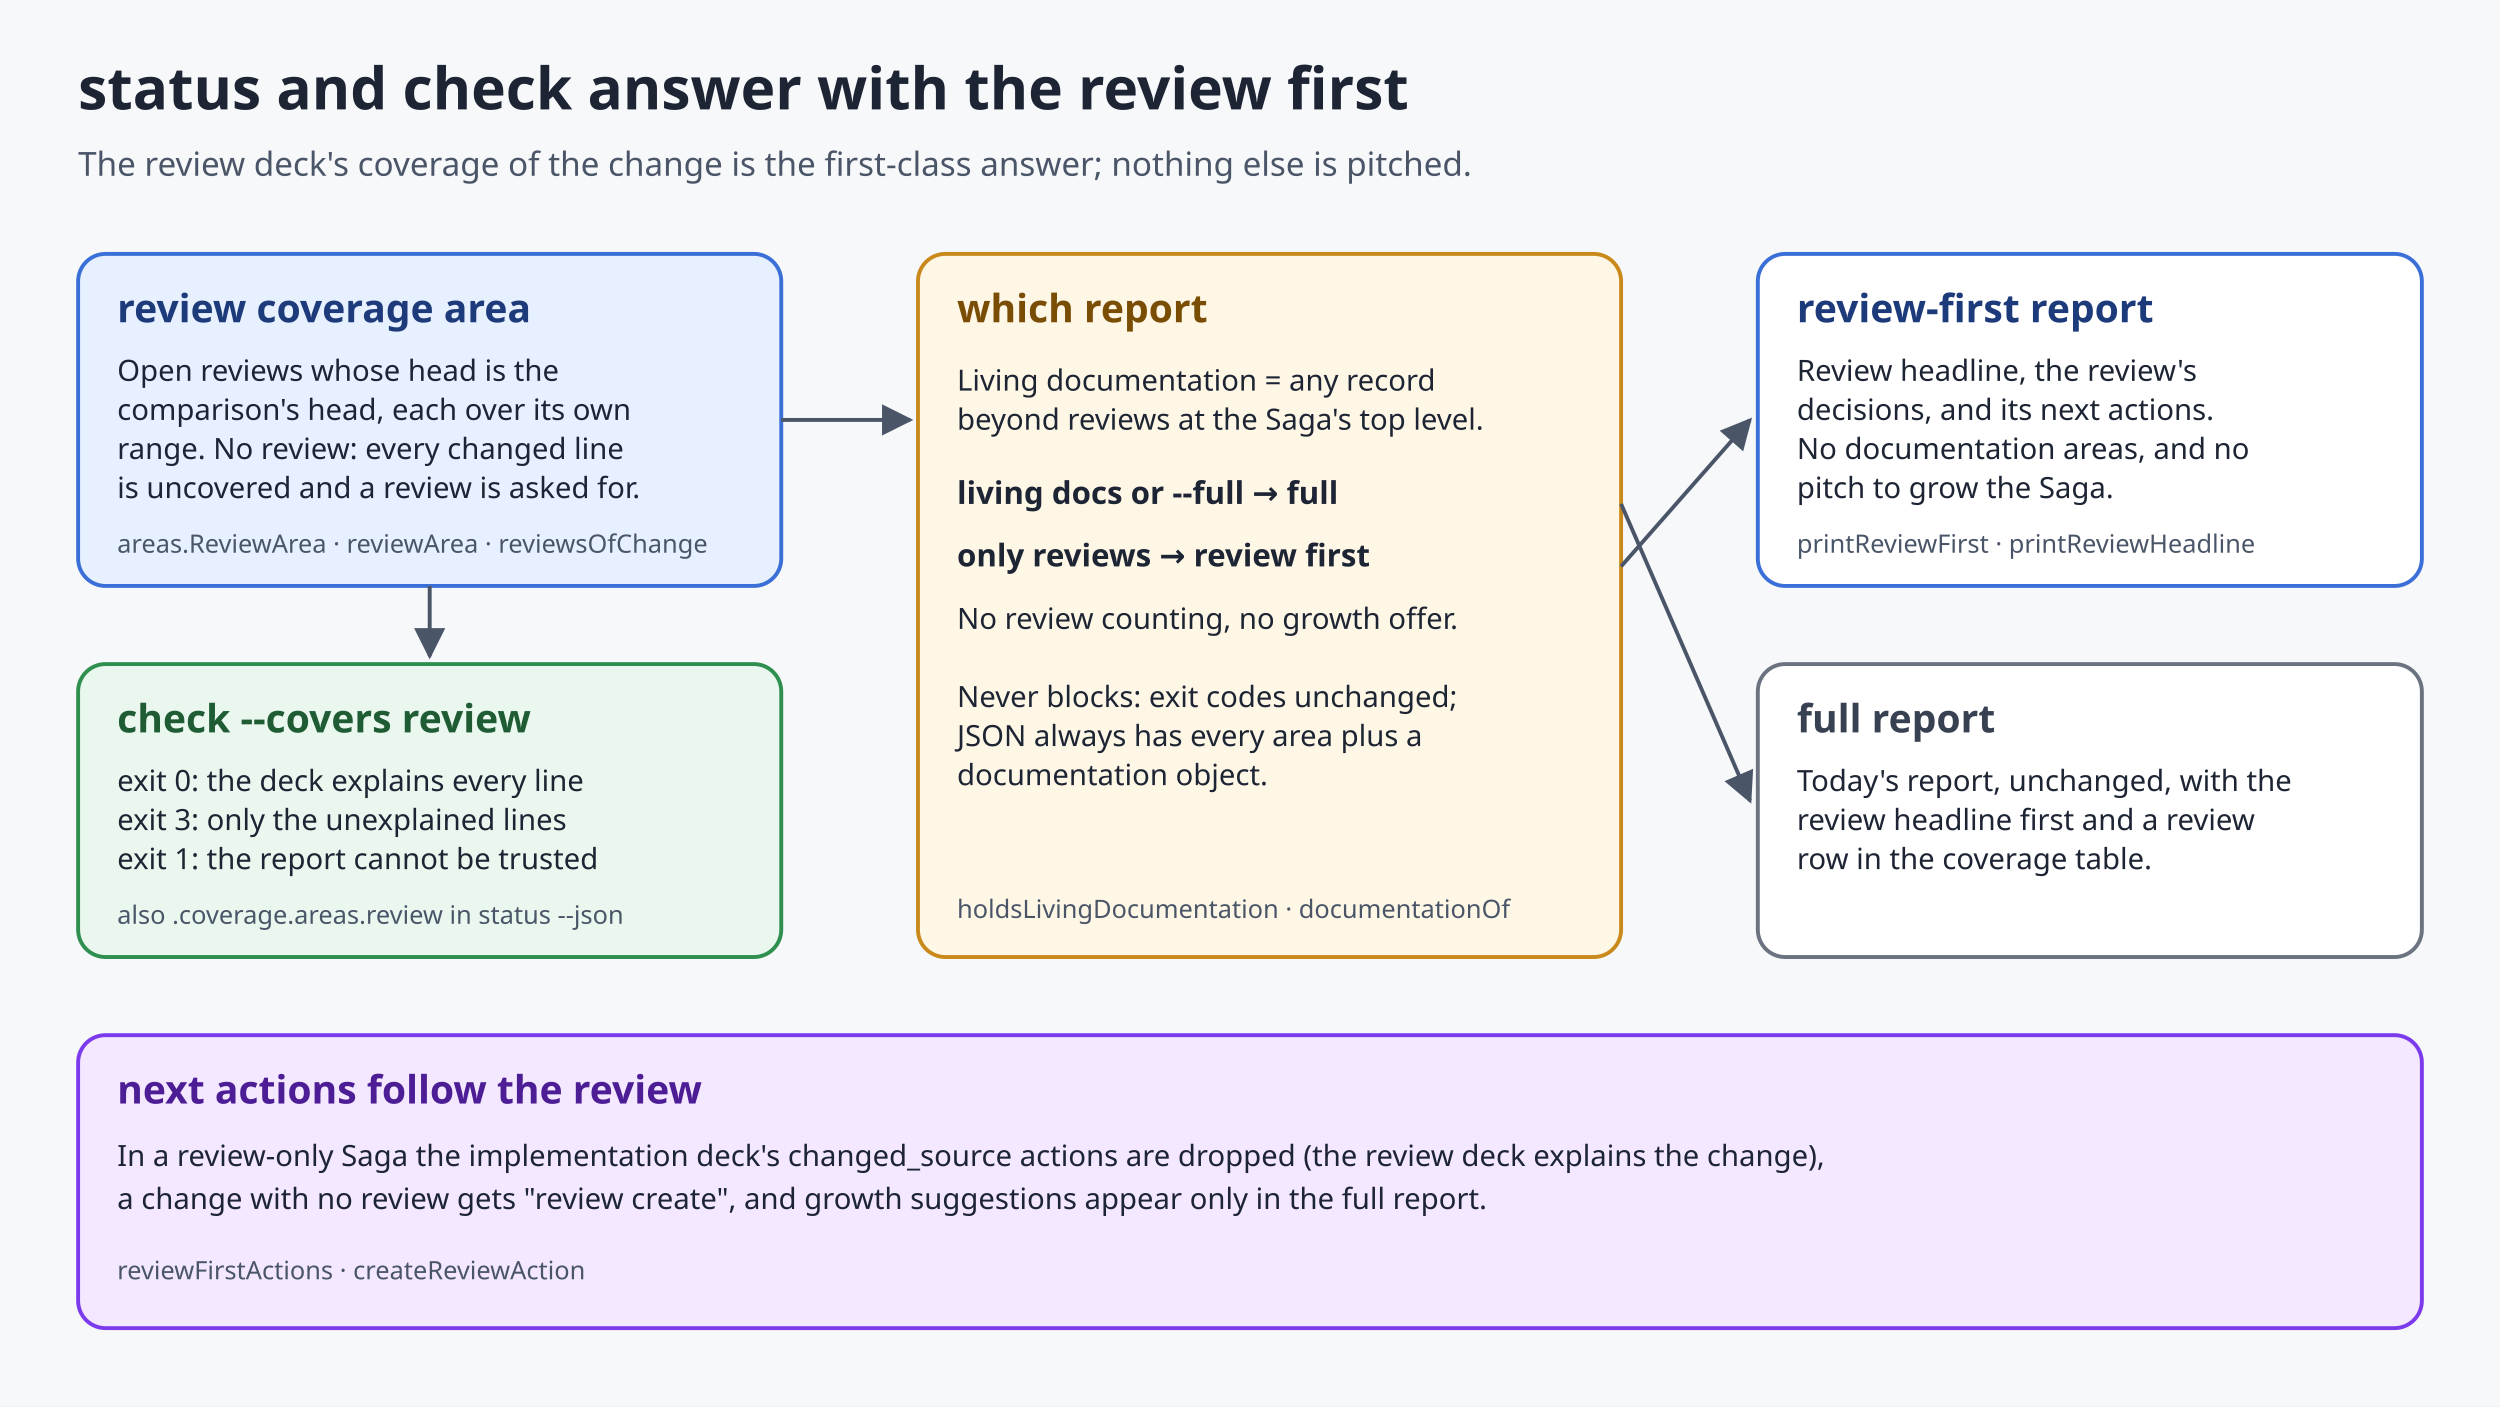
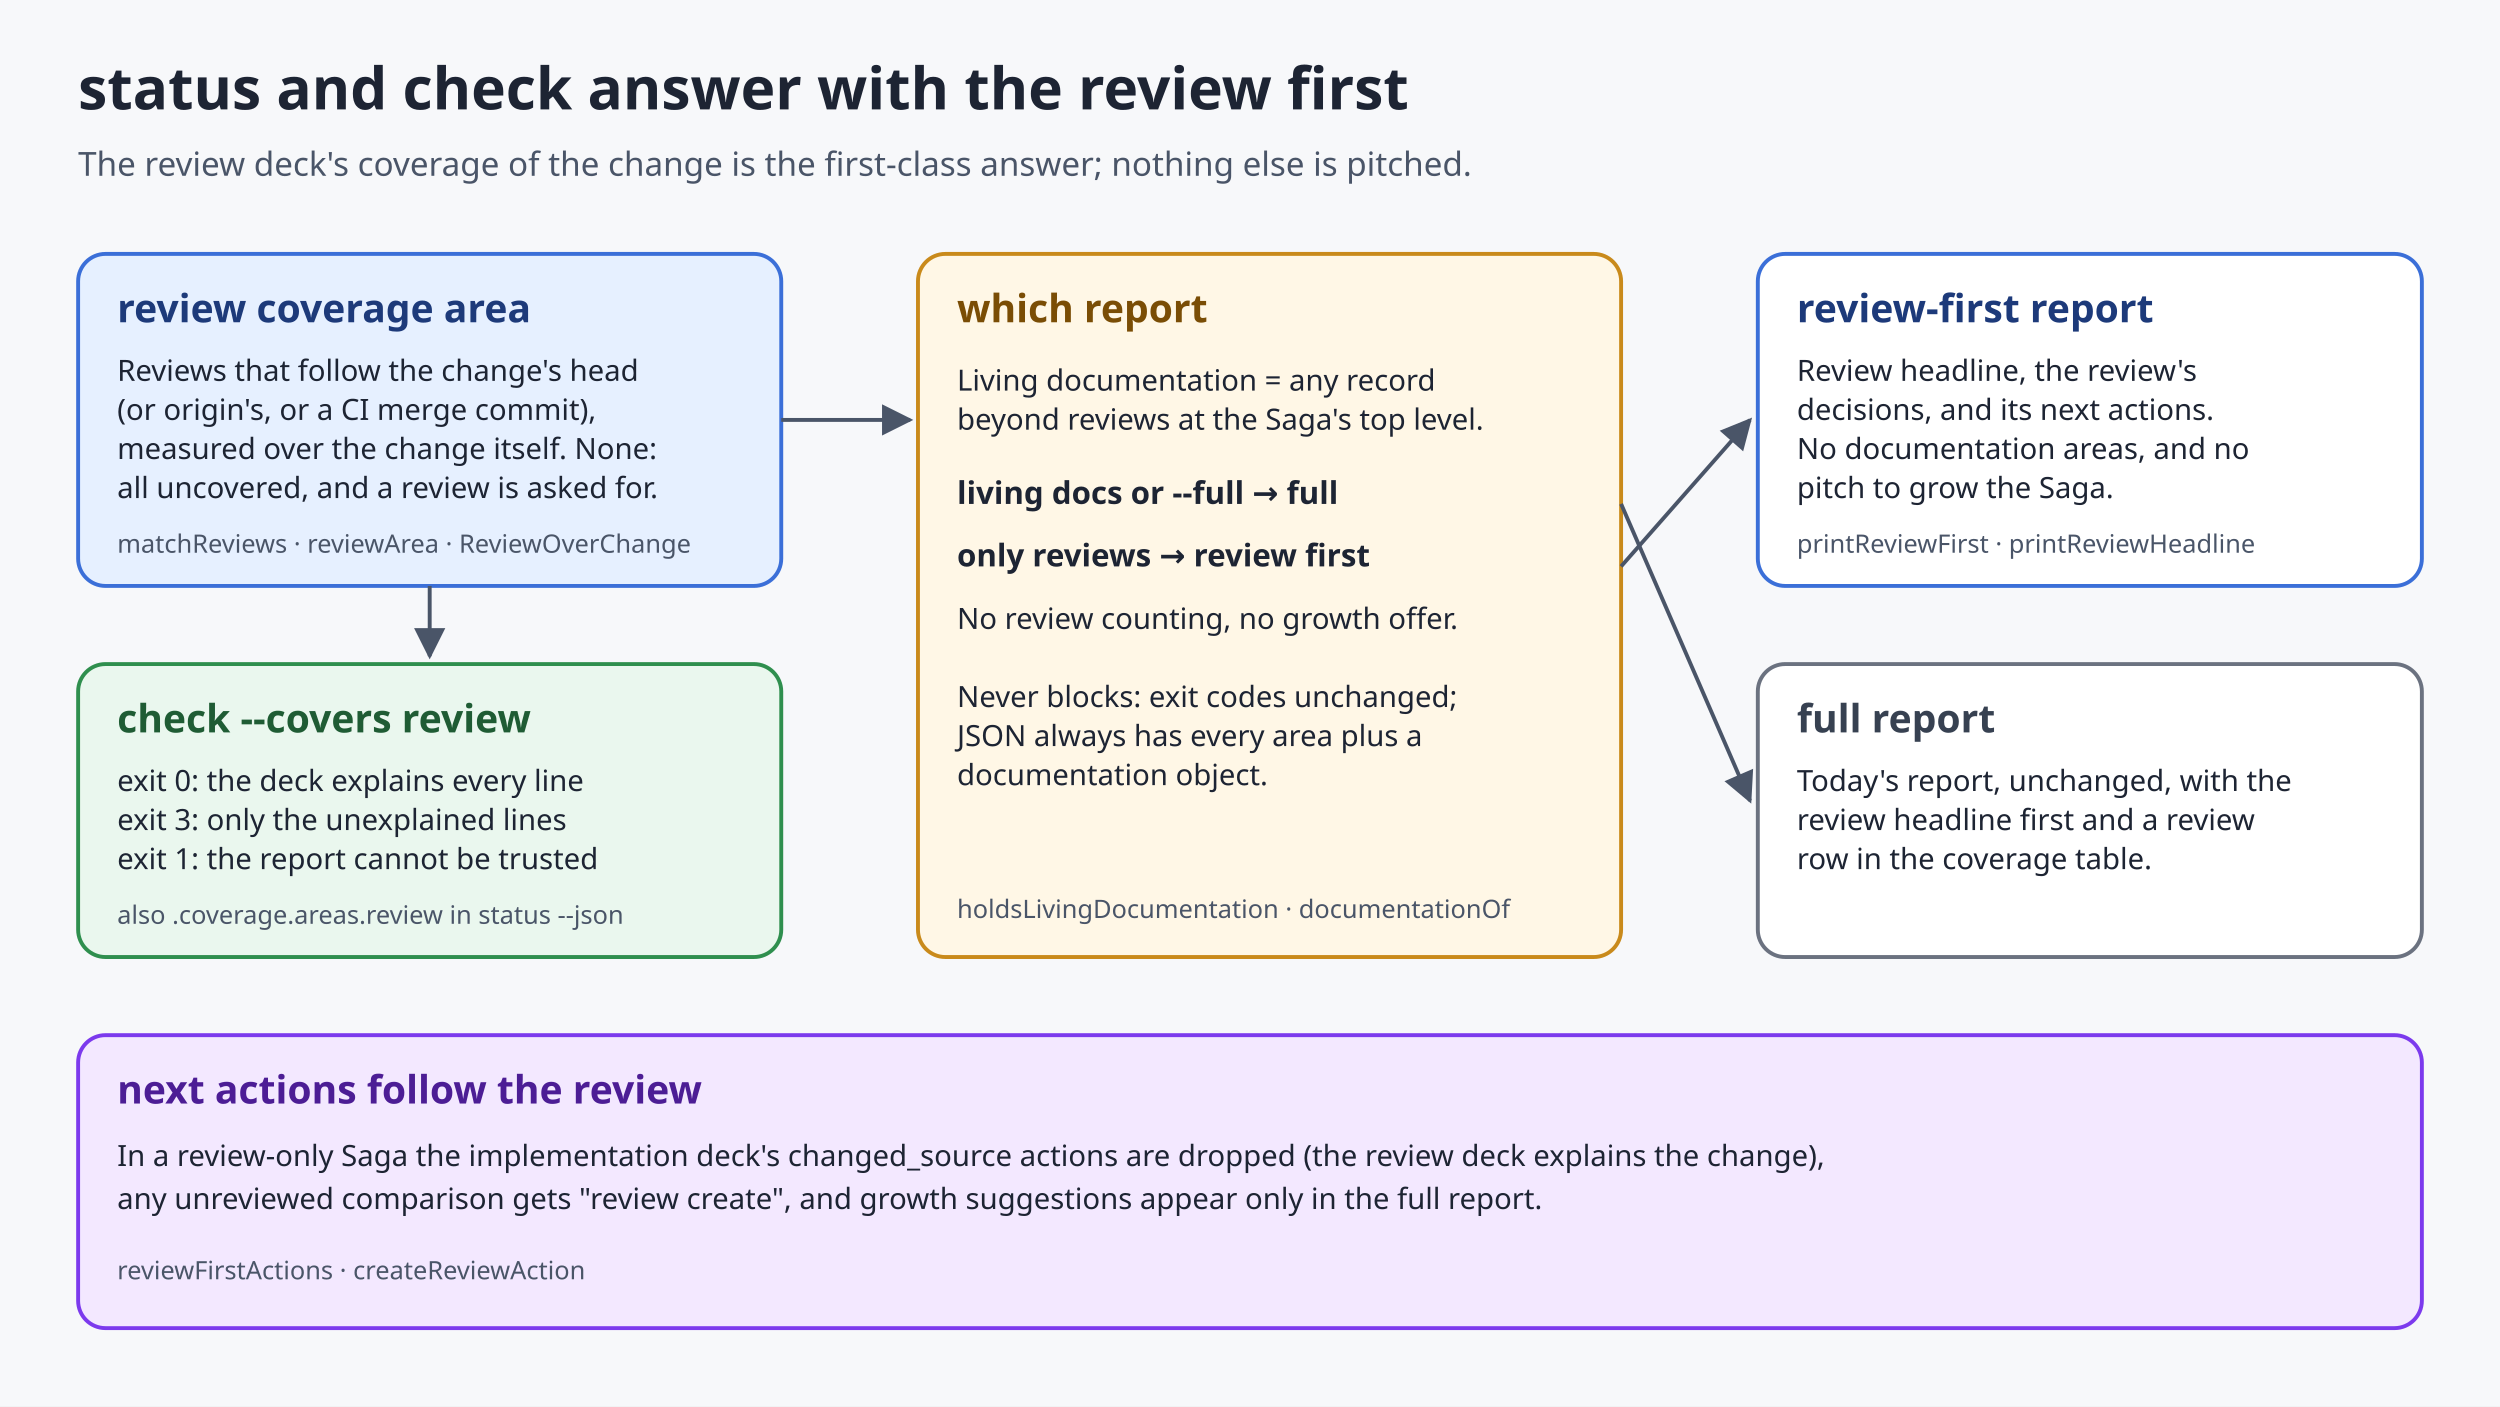
<svg xmlns="http://www.w3.org/2000/svg" viewBox="0 0 1280 720" font-family="system-ui, sans-serif">
  <rect width="1280" height="720" fill="#f7f8fa" />
  <text x="40" y="56" font-size="30" font-weight="700" fill="#1d2433">status and check answer with the review first</text>
  <text x="40" y="90" font-size="17" fill="#4a5568">The review deck's coverage of the change is the first-class answer; nothing else is pitched.</text>
  <defs>
    <marker id="arrow" viewBox="0 0 10 10" refX="9" refY="5" markerWidth="8" markerHeight="8" orient="auto">
      <path d="M0,0 L10,5 L0,10 z" fill="#4a5568" />
    </marker>
  </defs>
  <g id="review-area">
    <rect x="40" y="130" width="360" height="170" rx="14" fill="#e6f0ff" stroke="#3b6fd8" stroke-width="2" />
    <text x="60" y="165" font-size="20" font-weight="700" fill="#1d3a7a">review coverage area</text>
-     <text x="60" y="195" font-size="15" fill="#1d2433">Open reviews whose head is the</text>
-     <text x="60" y="215" font-size="15" fill="#1d2433">comparison's head, each over its own</text>
-     <text x="60" y="235" font-size="15" fill="#1d2433">range. No review: every changed line</text>
-     <text x="60" y="255" font-size="15" fill="#1d2433">is uncovered and a review is asked for.</text>
-     <text x="60" y="283" font-size="13" fill="#4a5568">areas.ReviewArea · reviewArea · reviewsOfChange</text>
+     <text x="60" y="195" font-size="15" fill="#1d2433">Reviews that follow the change's head</text>
+     <text x="60" y="215" font-size="15" fill="#1d2433">(or origin's, or a CI merge commit),</text>
+     <text x="60" y="235" font-size="15" fill="#1d2433">measured over the change itself. None:</text>
+     <text x="60" y="255" font-size="15" fill="#1d2433">all uncovered, and a review is asked for.</text>
+     <text x="60" y="283" font-size="13" fill="#4a5568">matchReviews · reviewArea · ReviewOverChange</text>
  </g>
  <g id="check-review">
    <rect x="40" y="340" width="360" height="150" rx="14" fill="#eaf7ee" stroke="#2f8f4e" stroke-width="2" />
    <text x="60" y="375" font-size="20" font-weight="700" fill="#1f5c34">check --covers review</text>
    <text x="60" y="405" font-size="15" fill="#1d2433">exit 0: the deck explains every line</text>
    <text x="60" y="425" font-size="15" fill="#1d2433">exit 3: only the unexplained lines</text>
    <text x="60" y="445" font-size="15" fill="#1d2433">exit 1: the report cannot be trusted</text>
    <text x="60" y="473" font-size="13" fill="#4a5568">also .coverage.areas.review in status --json</text>
  </g>
  <line x1="220" y1="300" x2="220" y2="336" stroke="#4a5568" stroke-width="2" marker-end="url(#arrow)" />
  <g id="growth-rule">
    <rect x="470" y="130" width="360" height="360" rx="14" fill="#fff7e6" stroke="#c98a1b" stroke-width="2" />
    <text x="490" y="165" font-size="20" font-weight="700" fill="#7a4d05">which report</text>
    <text x="490" y="200" font-size="15" fill="#1d2433">Living documentation = any record</text>
    <text x="490" y="220" font-size="15" fill="#1d2433">beyond reviews at the Saga's top level.</text>
    <text x="490" y="258" font-size="16" font-weight="600" fill="#1d2433">living docs or --full → full</text>
    <text x="490" y="290" font-size="16" font-weight="600" fill="#1d2433">only reviews → review first</text>
    <text x="490" y="322" font-size="15" fill="#1d2433">No review counting, no growth offer.</text>
    <text x="490" y="362" font-size="15" fill="#1d2433">Never blocks: exit codes unchanged;</text>
    <text x="490" y="382" font-size="15" fill="#1d2433">JSON always has every area plus a</text>
    <text x="490" y="402" font-size="15" fill="#1d2433">documentation object.</text>
    <text x="490" y="470" font-size="13" fill="#4a5568">holdsLivingDocumentation · documentationOf</text>
  </g>
  <line x1="400" y1="215" x2="466" y2="215" stroke="#4a5568" stroke-width="2" marker-end="url(#arrow)" />
  <g id="review-first-report">
    <rect x="900" y="130" width="340" height="170" rx="14" fill="#ffffff" stroke="#3b6fd8" stroke-width="2" />
    <text x="920" y="165" font-size="20" font-weight="700" fill="#1d3a7a">review-first report</text>
    <text x="920" y="195" font-size="15" fill="#1d2433">Review headline, the review's</text>
    <text x="920" y="215" font-size="15" fill="#1d2433">decisions, and its next actions.</text>
    <text x="920" y="235" font-size="15" fill="#1d2433">No documentation areas, and no</text>
    <text x="920" y="255" font-size="15" fill="#1d2433">pitch to grow the Saga.</text>
    <text x="920" y="283" font-size="13" fill="#4a5568">printReviewFirst · printReviewHeadline</text>
  </g>
  <g id="full-report">
    <rect x="900" y="340" width="340" height="150" rx="14" fill="#ffffff" stroke="#6b7280" stroke-width="2" />
    <text x="920" y="375" font-size="20" font-weight="700" fill="#374151">full report</text>
    <text x="920" y="405" font-size="15" fill="#1d2433">Today's report, unchanged, with the</text>
    <text x="920" y="425" font-size="15" fill="#1d2433">review headline first and a review</text>
    <text x="920" y="445" font-size="15" fill="#1d2433">row in the coverage table.</text>
  </g>
  <line x1="830" y1="290" x2="896" y2="215" stroke="#4a5568" stroke-width="2" marker-end="url(#arrow)" />
  <line x1="830" y1="258" x2="896" y2="410" stroke="#4a5568" stroke-width="2" marker-end="url(#arrow)" />
  <g id="next-actions">
    <rect x="40" y="530" width="1200" height="150" rx="14" fill="#f3e8ff" stroke="#7c3aed" stroke-width="2" />
    <text x="60" y="565" font-size="20" font-weight="700" fill="#4c1d95">next actions follow the review</text>
    <text x="60" y="597" font-size="15" fill="#1d2433">In a review-only Saga the implementation deck's changed_source actions are dropped (the review deck explains the change),</text>
-     <text x="60" y="619" font-size="15" fill="#1d2433">a change with no review gets "review create", and growth suggestions appear only in the full report.</text>
+     <text x="60" y="619" font-size="15" fill="#1d2433">any unreviewed comparison gets "review create", and growth suggestions appear only in the full report.</text>
    <text x="60" y="655" font-size="13" fill="#4a5568">reviewFirstActions · createReviewAction</text>
  </g>
</svg>
